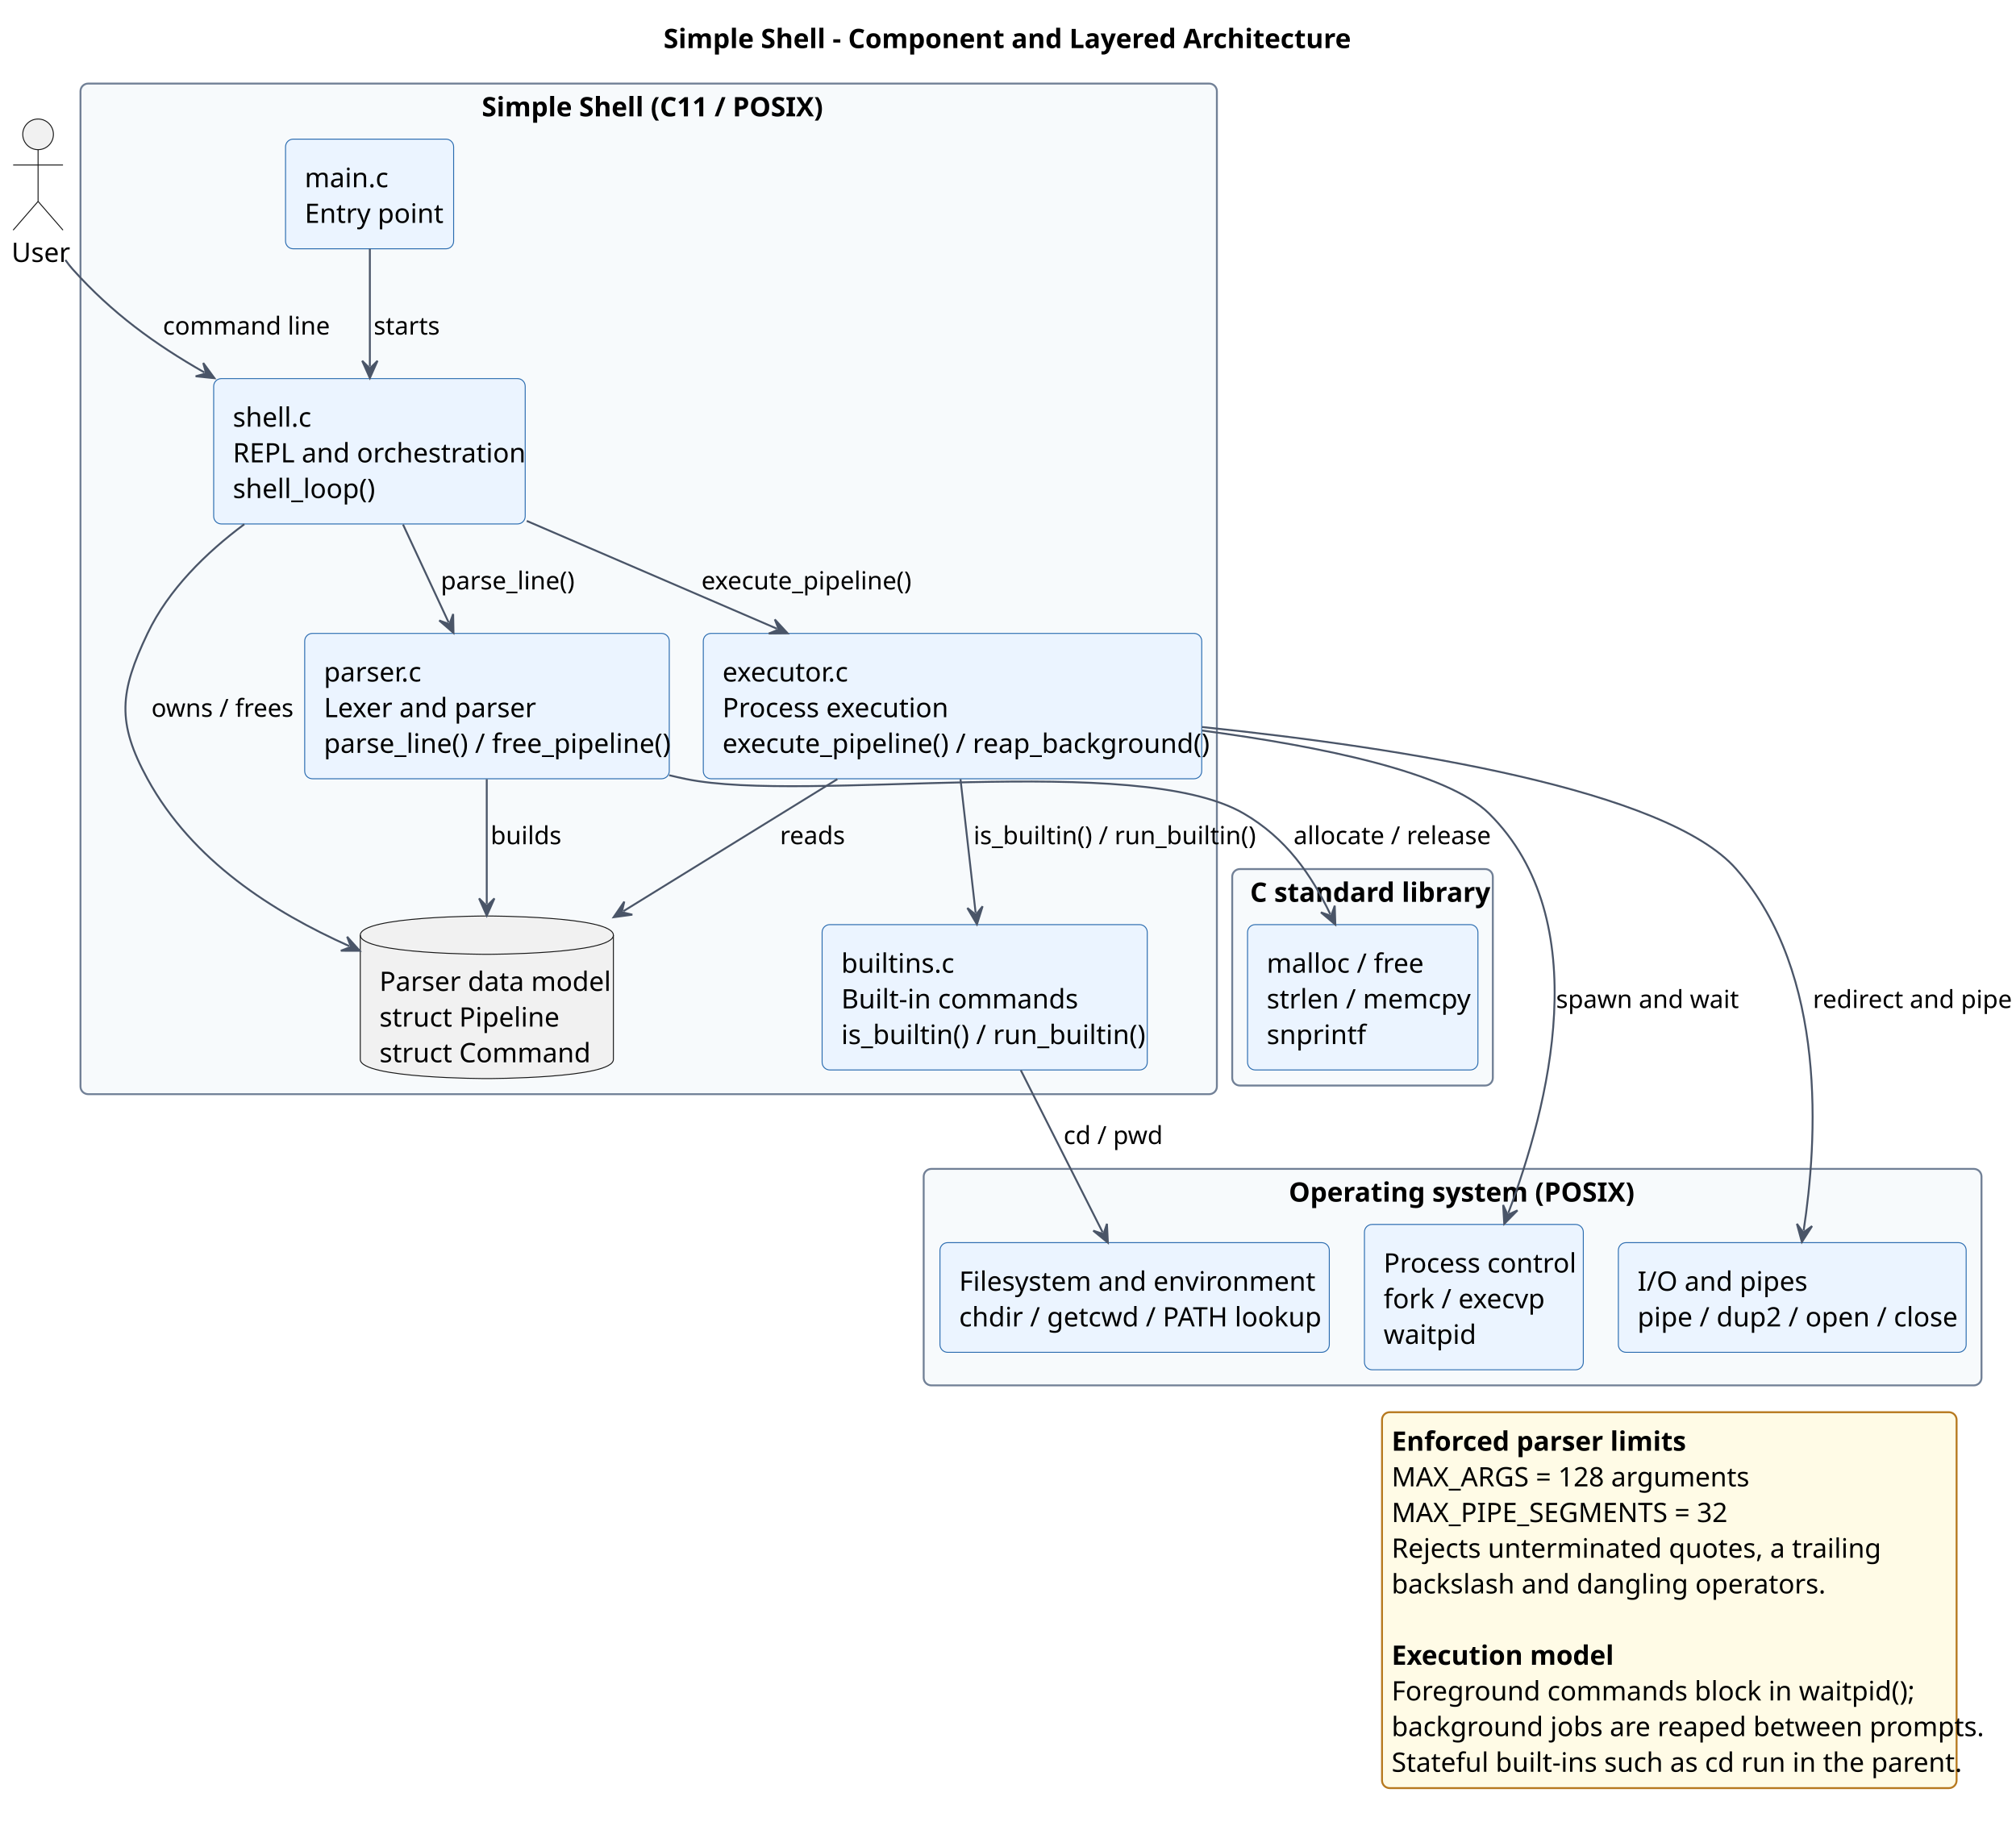
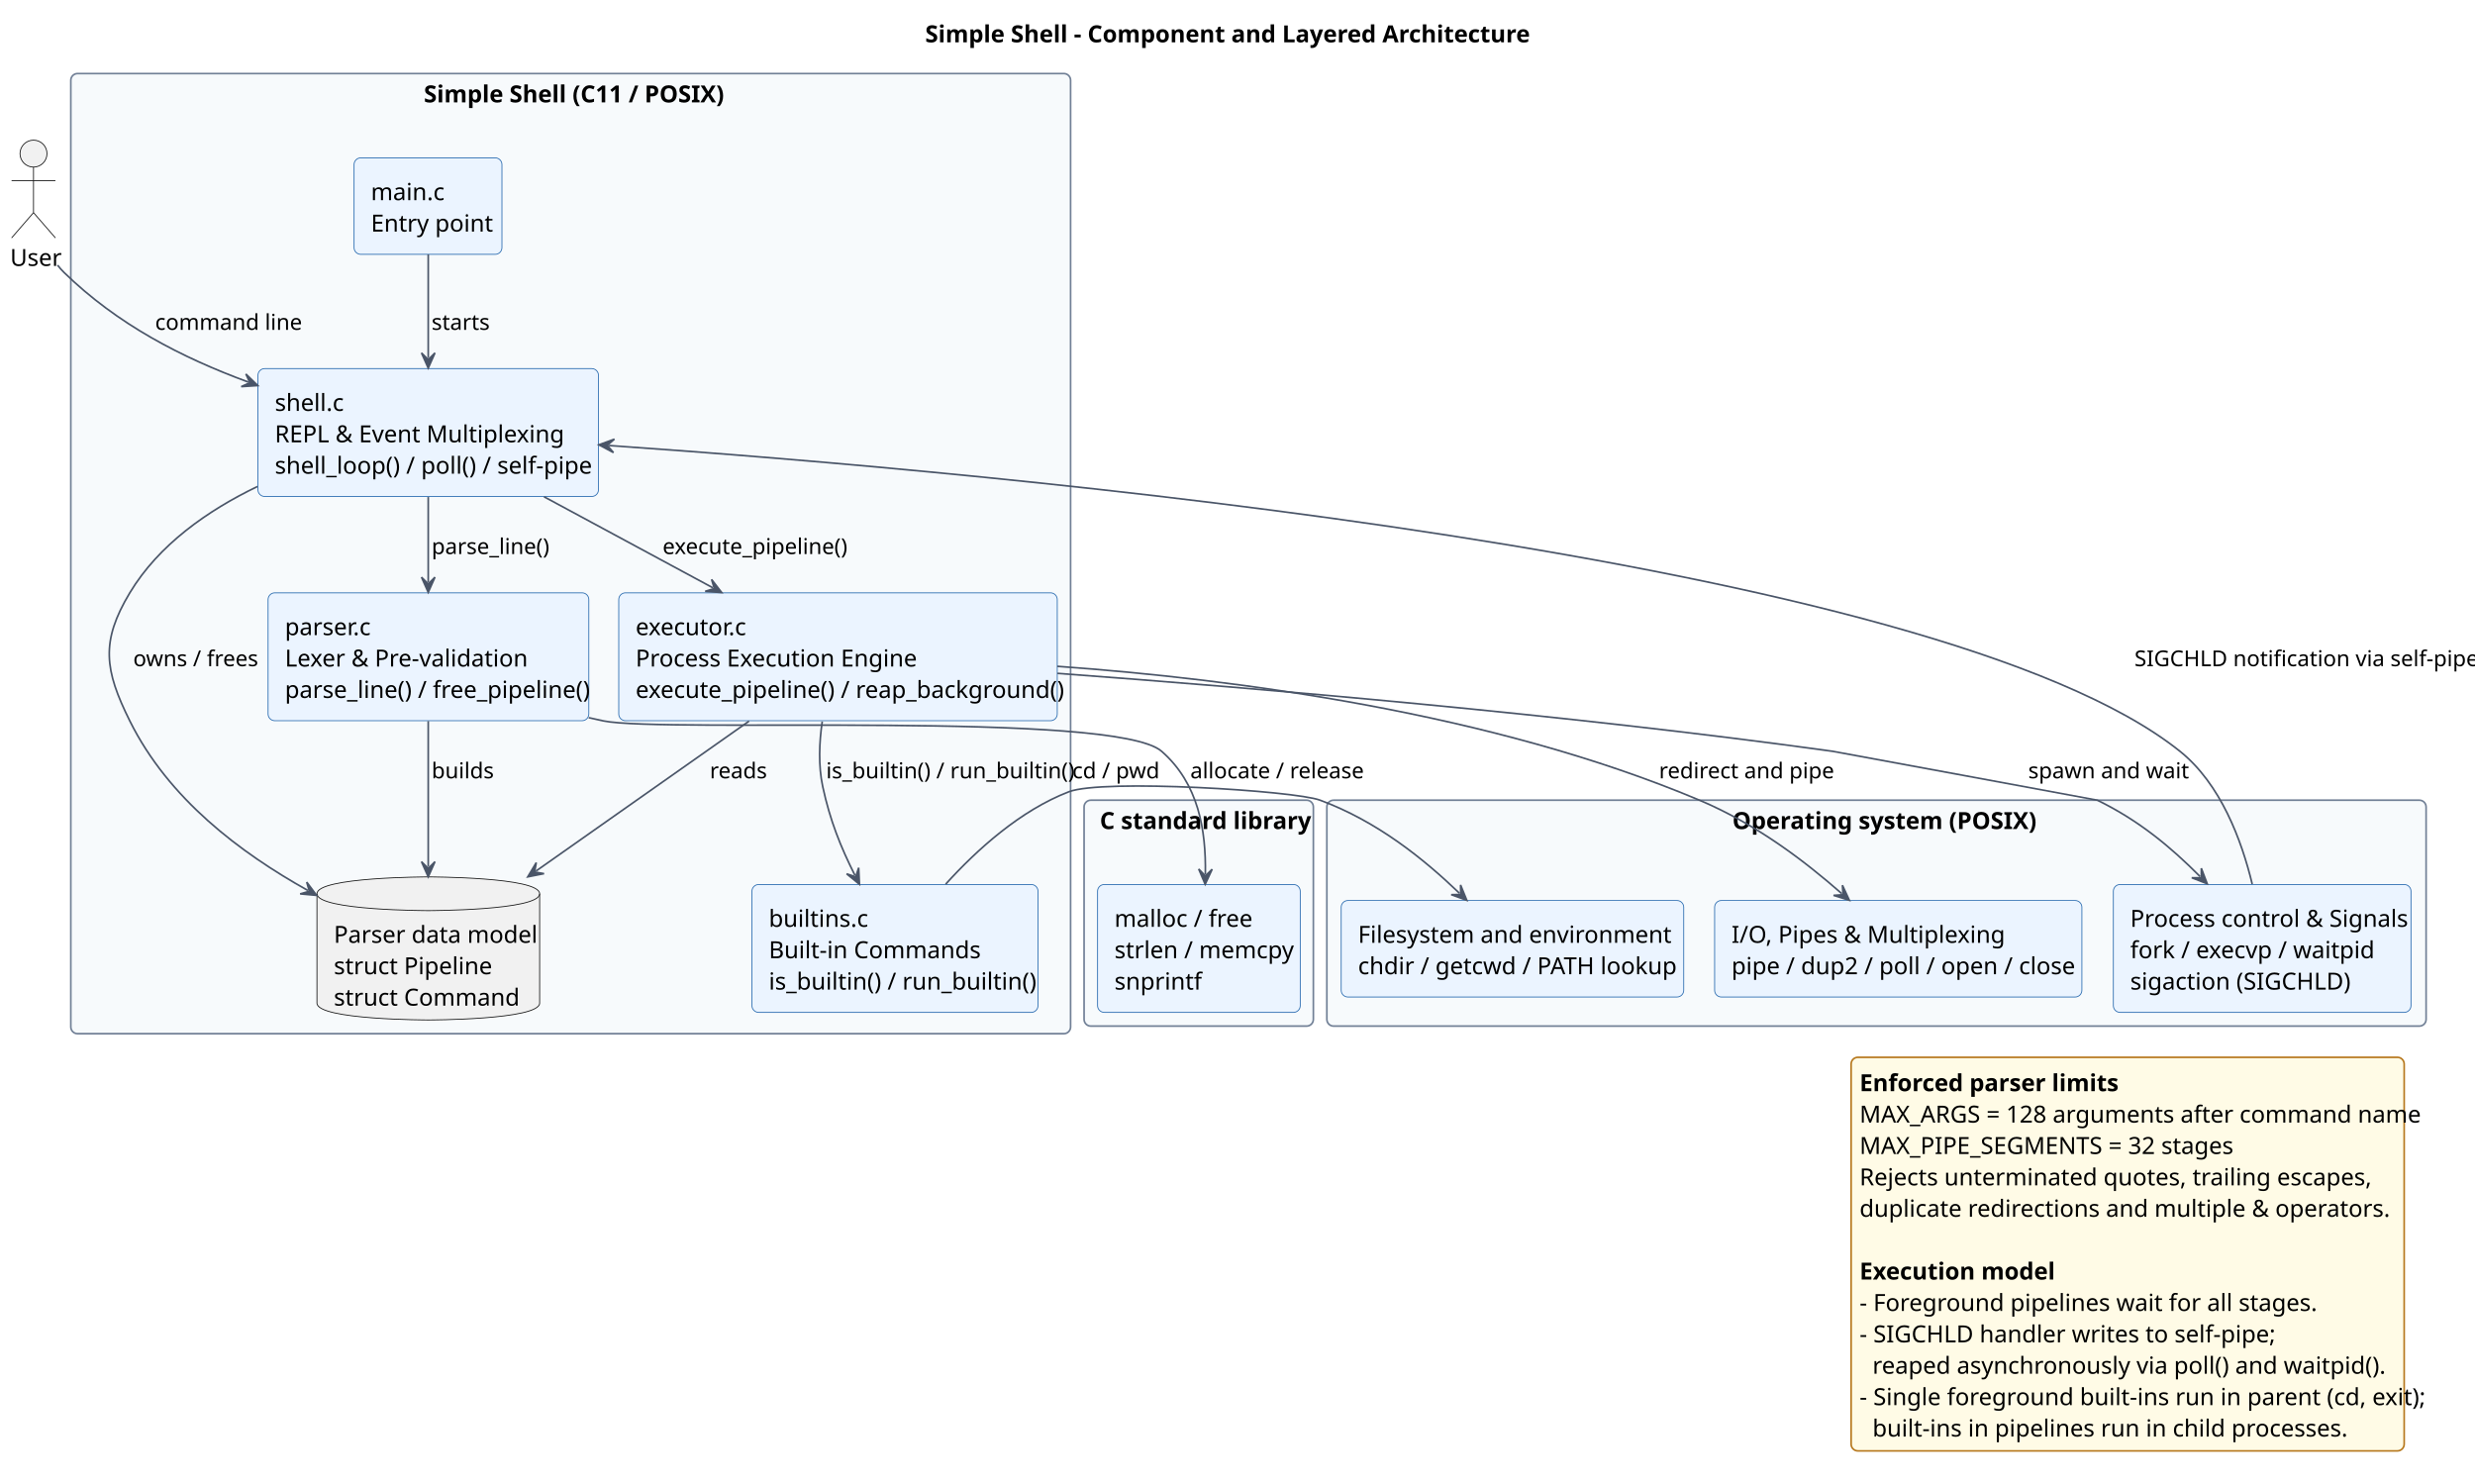
- <svg xmlns="http://www.w3.org/2000/svg" contentStyleType="text/css" data-diagram-type="DESCRIPTION" height="953px" preserveAspectRatio="none" style="width:1052px;height:953px;background:#FFFFFF;" version="1.1" viewBox="0 0 1052 953" width="1052px" zoomAndPan="magnify">
+ <svg xmlns="http://www.w3.org/2000/svg" contentStyleType="text/css" height="880px" preserveAspectRatio="none" style="width:1468px;height:880px;background:#FFFFFF;" version="1.1" viewBox="0 0 1468 880" width="1468px" zoomAndPan="magnify">
  <defs />
  <g>
-     <g class="title" data-source-line="16">
-       <text fill="#000000" font-family="Segoe UI" font-size="14" font-weight="bold" lengthAdjust="spacing" textLength="340.478" x="346.261" y="25.107">Simple Shell - Component and Layered Architecture</text>
-     </g>
-     <g class="cluster" data-entity="app" data-source-line="20" data-uid="ent0003" id="cluster_app">
-       <rect fill="#F7FAFC" height="527.5" rx="4" ry="4" style="stroke:#718096;stroke-width:1;" width="593" x="42" y="43.621" />
+     <text fill="#000000" font-family="Segoe UI" font-size="14" font-weight="bold" lengthAdjust="spacing" textLength="340.478" x="548.761" y="25.107">Simple Shell - Component and Layered Architecture</text>
+     <g id="cluster_app">
+       <rect fill="#F7FAFC" height="569.5" rx="4" ry="4" style="stroke:#718096;stroke-width:1.0;" width="593" x="42" y="43.621" />
      <text fill="#000000" font-family="Segoe UI" font-size="14" font-weight="bold" lengthAdjust="spacing" textLength="174.2" x="251.4" y="60.728">Simple Shell (C11 / POSIX)</text>
    </g>
-     <g class="cluster" data-entity="libc" data-source-line="31" data-uid="ent0010" id="cluster_libc">
-       <rect fill="#F7FAFC" height="113" rx="4" ry="4" style="stroke:#718096;stroke-width:1;" width="136" x="643" y="453.621" />
-       <text fill="#000000" font-family="Segoe UI" font-size="14" font-weight="bold" lengthAdjust="spacing" textLength="117.359" x="652.32" y="470.728">C standard library</text>
+     <g id="cluster_libc">
+       <rect fill="#F7FAFC" height="134" rx="4" ry="4" style="stroke:#718096;stroke-width:1.0;" width="136" x="643" y="474.621" />
+       <text fill="#000000" font-family="Segoe UI" font-size="14" font-weight="bold" lengthAdjust="spacing" textLength="117.359" x="652.32" y="491.728">C standard library</text>
    </g>
-     <g class="cluster" data-entity="os" data-source-line="35" data-uid="ent0012" id="cluster_os">
-       <rect fill="#F7FAFC" height="113" rx="4" ry="4" style="stroke:#718096;stroke-width:1;" width="552" x="482" y="610.121" />
-       <text fill="#000000" font-family="Segoe UI" font-size="14" font-weight="bold" lengthAdjust="spacing" textLength="170.974" x="672.513" y="627.229">Operating system (POSIX)</text>
+     <g id="cluster_os">
+       <rect fill="#F7FAFC" height="134" rx="4" ry="4" style="stroke:#718096;stroke-width:1.0;" width="652" x="787" y="474.621" />
+       <text fill="#000000" font-family="Segoe UI" font-size="14" font-weight="bold" lengthAdjust="spacing" textLength="170.974" x="1027.513" y="491.728">Operating system (POSIX)</text>
    </g>
-     <g class="entity" data-entity="user" data-source-line="18" data-uid="ent0002" id="entity_user">
-       <ellipse cx="19.873" cy="70.121" fill="#F1F1F1" rx="8" ry="8" style="stroke:#181818;stroke-width:0.5;" />
-       <path d="M19.873,78.121 L19.873,105.121 M6.873,86.121 L32.873,86.121 M19.873,105.121 L6.873,120.121 M19.873,105.121 L32.873,120.121" fill="none" style="stroke:#181818;stroke-width:0.5;" />
-       <text fill="#000000" font-family="Segoe UI" font-size="14" lengthAdjust="spacing" textLength="27.747" x="6" y="136.728">User</text>
+     <g id="elem_user">
+       <ellipse cx="19.873" cy="91.121" fill="#F1F1F1" rx="8" ry="8" style="stroke:#181818;stroke-width:0.5;" />
+       <path d="M19.873,99.121 L19.873,126.121 M6.873,107.121 L32.873,107.121 M19.873,126.121 L6.873,141.121 M19.873,126.121 L32.873,141.121 " fill="none" style="stroke:#181818;stroke-width:0.5;" />
+       <text fill="#000000" font-family="Segoe UI" font-size="14" lengthAdjust="spacing" textLength="27.747" x="6" y="157.728">User</text>
    </g>
-     <g class="entity" data-entity="main" data-source-line="22" data-uid="ent0004" id="entity_main">
-       <rect fill="#EBF4FF" height="57.242" rx="4" ry="4" style="stroke:#2B6CB0;stroke-width:0.5;" width="87.717" x="149" y="72.621" />
-       <text fill="#000000" font-family="Segoe UI" font-size="14" lengthAdjust="spacing" textLength="39.997" x="159" y="97.728">main.c</text>
-       <text fill="#000000" font-family="Segoe UI" font-size="14" lengthAdjust="spacing" textLength="67.717" x="159" y="116.35">Entry point</text>
+     <g id="elem_main">
+       <rect fill="#EBF4FF" height="57.242" rx="4" ry="4" style="stroke:#2B6CB0;stroke-width:0.5;" width="87.717" x="210" y="93.621" />
+       <text fill="#000000" font-family="Segoe UI" font-size="14" lengthAdjust="spacing" textLength="39.997" x="220" y="118.728">main.c</text>
+       <text fill="#000000" font-family="Segoe UI" font-size="14" lengthAdjust="spacing" textLength="67.717" x="220" y="137.35">Entry point</text>
    </g>
-     <g class="entity" data-entity="shell" data-source-line="23" data-uid="ent0005" id="entity_shell">
-       <rect fill="#EBF4FF" height="75.863" rx="4" ry="4" style="stroke:#2B6CB0;stroke-width:0.5;" width="162.564" x="111.5" y="197.621" />
-       <text fill="#000000" font-family="Segoe UI" font-size="14" lengthAdjust="spacing" textLength="37.468" x="121.5" y="222.728">shell.c</text>
-       <text fill="#000000" font-family="Segoe UI" font-size="14" lengthAdjust="spacing" textLength="142.564" x="121.5" y="241.35">REPL and orchestration</text>
-       <text fill="#000000" font-family="Segoe UI" font-size="14" lengthAdjust="spacing" textLength="70.253" x="121.5" y="259.971">shell_loop()</text>
+     <g id="elem_shell">
+       <rect fill="#EBF4FF" height="75.863" rx="4" ry="4" style="stroke:#2B6CB0;stroke-width:0.5;" width="201.973" x="153" y="218.621" />
+       <text fill="#000000" font-family="Segoe UI" font-size="14" lengthAdjust="spacing" textLength="37.468" x="163" y="243.728">shell.c</text>
+       <text fill="#000000" font-family="Segoe UI" font-size="14" lengthAdjust="spacing" textLength="163.317" x="163" y="262.35">REPL &amp; Event Multiplexing</text>
+       <text fill="#000000" font-family="Segoe UI" font-size="14" lengthAdjust="spacing" textLength="181.973" x="163" y="280.971">shell_loop() / poll() / self-pipe</text>
    </g>
-     <g class="entity" data-entity="parser" data-source-line="24" data-uid="ent0006" id="entity_parser">
-       <rect fill="#EBF4FF" height="75.863" rx="4" ry="4" style="stroke:#2B6CB0;stroke-width:0.5;" width="190.242" x="159" y="330.621" />
-       <text fill="#000000" font-family="Segoe UI" font-size="14" lengthAdjust="spacing" textLength="47.852" x="169" y="355.728">parser.c</text>
-       <text fill="#000000" font-family="Segoe UI" font-size="14" lengthAdjust="spacing" textLength="101.835" x="169" y="374.35">Lexer and parser</text>
-       <text fill="#000000" font-family="Segoe UI" font-size="14" lengthAdjust="spacing" textLength="170.242" x="169" y="392.971">parse_line() / free_pipeline()</text>
+     <g id="elem_parser">
+       <rect fill="#EBF4FF" height="75.863" rx="4" ry="4" style="stroke:#2B6CB0;stroke-width:0.5;" width="190.242" x="159" y="351.621" />
+       <text fill="#000000" font-family="Segoe UI" font-size="14" lengthAdjust="spacing" textLength="47.852" x="169" y="376.728">parser.c</text>
+       <text fill="#000000" font-family="Segoe UI" font-size="14" lengthAdjust="spacing" textLength="137.266" x="169" y="395.35">Lexer &amp; Pre-validation</text>
+       <text fill="#000000" font-family="Segoe UI" font-size="14" lengthAdjust="spacing" textLength="170.242" x="169" y="413.971">parse_line() / free_pipeline()</text>
    </g>
-     <g class="entity" data-entity="executor" data-source-line="25" data-uid="ent0007" id="entity_executor">
-       <rect fill="#EBF4FF" height="75.863" rx="4" ry="4" style="stroke:#2B6CB0;stroke-width:0.5;" width="260.092" x="367" y="330.621" />
-       <text fill="#000000" font-family="Segoe UI" font-size="14" lengthAdjust="spacing" textLength="62.774" x="377" y="355.728">executor.c</text>
-       <text fill="#000000" font-family="Segoe UI" font-size="14" lengthAdjust="spacing" textLength="110.134" x="377" y="374.35">Process execution</text>
-       <text fill="#000000" font-family="Segoe UI" font-size="14" lengthAdjust="spacing" textLength="240.092" x="377" y="392.971">execute_pipeline() / reap_background()</text>
+     <g id="elem_executor">
+       <rect fill="#EBF4FF" height="75.863" rx="4" ry="4" style="stroke:#2B6CB0;stroke-width:0.5;" width="260.092" x="367" y="351.621" />
+       <text fill="#000000" font-family="Segoe UI" font-size="14" lengthAdjust="spacing" textLength="62.774" x="377" y="376.728">executor.c</text>
+       <text fill="#000000" font-family="Segoe UI" font-size="14" lengthAdjust="spacing" textLength="155.613" x="377" y="395.35">Process Execution Engine</text>
+       <text fill="#000000" font-family="Segoe UI" font-size="14" lengthAdjust="spacing" textLength="240.092" x="377" y="413.971">execute_pipeline() / reap_background()</text>
    </g>
-     <g class="entity" data-entity="builtins" data-source-line="26" data-uid="ent0008" id="entity_builtins">
-       <rect fill="#EBF4FF" height="75.863" rx="4" ry="4" style="stroke:#2B6CB0;stroke-width:0.5;" width="169.673" x="429" y="482.621" />
-       <text fill="#000000" font-family="Segoe UI" font-size="14" lengthAdjust="spacing" textLength="54.435" x="439" y="507.728">builtins.c</text>
-       <text fill="#000000" font-family="Segoe UI" font-size="14" lengthAdjust="spacing" textLength="116.238" x="439" y="526.35">Built-in commands</text>
-       <text fill="#000000" font-family="Segoe UI" font-size="14" lengthAdjust="spacing" textLength="149.673" x="439" y="544.971">is_builtin() / run_builtin()</text>
+     <g id="elem_builtins">
+       <rect fill="#EBF4FF" height="75.863" rx="4" ry="4" style="stroke:#2B6CB0;stroke-width:0.5;" width="169.673" x="446" y="524.621" />
+       <text fill="#000000" font-family="Segoe UI" font-size="14" lengthAdjust="spacing" textLength="54.435" x="456" y="549.729">builtins.c</text>
+       <text fill="#000000" font-family="Segoe UI" font-size="14" lengthAdjust="spacing" textLength="118.439" x="456" y="568.35">Built-in Commands</text>
+       <text fill="#000000" font-family="Segoe UI" font-size="14" lengthAdjust="spacing" textLength="149.673" x="456" y="586.971">is_builtin() / run_builtin()</text>
    </g>
-     <g class="entity" data-entity="model" data-source-line="27" data-uid="ent0009" id="entity_model">
-       <path d="M188,488.121 C188,478.121 254.041,478.121 254.041,478.121 C254.041,478.121 320.082,478.121 320.082,488.121 L320.082,552.984 C320.082,562.984 254.041,562.984 254.041,562.984 C254.041,562.984 188,562.984 188,552.984 L188,488.121" fill="#F1F1F1" style="stroke:#181818;stroke-width:0.5;" />
-       <path d="M188,488.121 C188,498.121 254.041,498.121 254.041,498.121 C254.041,498.121 320.082,498.121 320.082,488.121" fill="none" style="stroke:#181818;stroke-width:0.5;" />
-       <text fill="#000000" font-family="Segoe UI" font-size="14" lengthAdjust="spacing" textLength="112.082" x="198" y="517.229">Parser data model</text>
-       <text fill="#000000" font-family="Segoe UI" font-size="14" lengthAdjust="spacing" textLength="87.329" x="198" y="535.85">struct Pipeline</text>
-       <text fill="#000000" font-family="Segoe UI" font-size="14" lengthAdjust="spacing" textLength="102.799" x="198" y="554.471">struct Command</text>
+     <g id="elem_model">
+       <path d="M188,530.121 C188,520.121 254.041,520.121 254.041,520.121 C254.041,520.121 320.082,520.121 320.082,530.121 L320.082,594.984 C320.082,604.984 254.041,604.984 254.041,604.984 C254.041,604.984 188,604.984 188,594.984 L188,530.121 " fill="#F1F1F1" style="stroke:#181818;stroke-width:0.5;" />
+       <path d="M188,530.121 C188,540.121 254.041,540.121 254.041,540.121 C254.041,540.121 320.082,540.121 320.082,530.121 " fill="none" style="stroke:#181818;stroke-width:0.5;" />
+       <text fill="#000000" font-family="Segoe UI" font-size="14" lengthAdjust="spacing" textLength="112.082" x="198" y="559.229">Parser data model</text>
+       <text fill="#000000" font-family="Segoe UI" font-size="14" lengthAdjust="spacing" textLength="87.329" x="198" y="577.85">struct Pipeline</text>
+       <text fill="#000000" font-family="Segoe UI" font-size="14" lengthAdjust="spacing" textLength="102.799" x="198" y="596.471">struct Command</text>
    </g>
-     <g class="entity" data-entity="memlib" data-source-line="32" data-uid="ent0011" id="entity_memlib">
-       <rect fill="#EBF4FF" height="75.863" rx="4" ry="4" style="stroke:#2B6CB0;stroke-width:0.5;" width="120.222" x="651" y="482.621" />
-       <text fill="#000000" font-family="Segoe UI" font-size="14" lengthAdjust="spacing" textLength="77.649" x="661" y="507.728">malloc / free</text>
-       <text fill="#000000" font-family="Segoe UI" font-size="14" lengthAdjust="spacing" textLength="100.222" x="661" y="526.35">strlen / memcpy</text>
-       <text fill="#000000" font-family="Segoe UI" font-size="14" lengthAdjust="spacing" textLength="47.4" x="661" y="544.971">snprintf</text>
+     <g id="elem_memlib">
+       <rect fill="#EBF4FF" height="75.863" rx="4" ry="4" style="stroke:#2B6CB0;stroke-width:0.5;" width="120.222" x="651" y="524.621" />
+       <text fill="#000000" font-family="Segoe UI" font-size="14" lengthAdjust="spacing" textLength="77.649" x="661" y="549.729">malloc / free</text>
+       <text fill="#000000" font-family="Segoe UI" font-size="14" lengthAdjust="spacing" textLength="100.222" x="661" y="568.35">strlen / memcpy</text>
+       <text fill="#000000" font-family="Segoe UI" font-size="14" lengthAdjust="spacing" textLength="47.4" x="661" y="586.971">snprintf</text>
    </g>
-     <g class="entity" data-entity="proc" data-source-line="36" data-uid="ent0013" id="entity_proc">
-       <rect fill="#EBF4FF" height="75.863" rx="4" ry="4" style="stroke:#2B6CB0;stroke-width:0.5;" width="114.213" x="712" y="639.121" />
-       <text fill="#000000" font-family="Segoe UI" font-size="14" lengthAdjust="spacing" textLength="94.213" x="722" y="664.229">Process control</text>
-       <text fill="#000000" font-family="Segoe UI" font-size="14" lengthAdjust="spacing" textLength="80.008" x="722" y="682.85">fork / execvp</text>
-       <text fill="#000000" font-family="Segoe UI" font-size="14" lengthAdjust="spacing" textLength="45.24" x="722" y="701.471">waitpid</text>
+     <g id="elem_proc">
+       <rect fill="#EBF4FF" height="75.863" rx="4" ry="4" style="stroke:#2B6CB0;stroke-width:0.5;" width="176.536" x="1253.5" y="524.621" />
+       <text fill="#000000" font-family="Segoe UI" font-size="14" lengthAdjust="spacing" textLength="156.536" x="1263.5" y="549.729">Process control &amp; Signals</text>
+       <text fill="#000000" font-family="Segoe UI" font-size="14" lengthAdjust="spacing" textLength="138.373" x="1263.5" y="568.35">fork / execvp / waitpid</text>
+       <text fill="#000000" font-family="Segoe UI" font-size="14" lengthAdjust="spacing" textLength="123.491" x="1263.5" y="586.971">sigaction (SIGCHLD)</text>
    </g>
-     <g class="entity" data-entity="io" data-source-line="37" data-uid="ent0014" id="entity_io">
-       <rect fill="#EBF4FF" height="57.242" rx="4" ry="4" style="stroke:#2B6CB0;stroke-width:0.5;" width="181.492" x="844.5" y="648.621" />
-       <text fill="#000000" font-family="Segoe UI" font-size="14" lengthAdjust="spacing" textLength="83.809" x="854.5" y="673.729">I/O and pipes</text>
-       <text fill="#000000" font-family="Segoe UI" font-size="14" lengthAdjust="spacing" textLength="161.492" x="854.5" y="692.35">pipe / dup2 / open / close</text>
+     <g id="elem_io">
+       <rect fill="#EBF4FF" height="57.242" rx="4" ry="4" style="stroke:#2B6CB0;stroke-width:0.5;" width="217.832" x="1017" y="534.121" />
+       <text fill="#000000" font-family="Segoe UI" font-size="14" lengthAdjust="spacing" textLength="155.148" x="1027" y="559.229">I/O, Pipes &amp; Multiplexing</text>
+       <text fill="#000000" font-family="Segoe UI" font-size="14" lengthAdjust="spacing" textLength="197.832" x="1027" y="577.85">pipe / dup2 / poll / open / close</text>
    </g>
-     <g class="entity" data-entity="fs" data-source-line="38" data-uid="ent0015" id="entity_fs">
-       <rect fill="#EBF4FF" height="57.242" rx="4" ry="4" style="stroke:#2B6CB0;stroke-width:0.5;" width="203.169" x="490.5" y="648.621" />
-       <text fill="#000000" font-family="Segoe UI" font-size="14" lengthAdjust="spacing" textLength="173.059" x="500.5" y="673.729">Filesystem and environment</text>
-       <text fill="#000000" font-family="Segoe UI" font-size="14" lengthAdjust="spacing" textLength="183.169" x="500.5" y="692.35">chdir / getcwd / PATH lookup</text>
+     <g id="elem_fs">
+       <rect fill="#EBF4FF" height="57.242" rx="4" ry="4" style="stroke:#2B6CB0;stroke-width:0.5;" width="203.169" x="795.5" y="534.121" />
+       <text fill="#000000" font-family="Segoe UI" font-size="14" lengthAdjust="spacing" textLength="173.059" x="805.5" y="559.229">Filesystem and environment</text>
+       <text fill="#000000" font-family="Segoe UI" font-size="14" lengthAdjust="spacing" textLength="183.169" x="805.5" y="577.85">chdir / getcwd / PATH lookup</text>
    </g>
-     <g class="link" data-entity-1="user" data-entity-2="shell" data-uid="lnk16" id="link_user_shell">
-       <polygon fill="#4A5568" points="111.895,197.4,106.064,189.463,107.554,194.921,102.097,196.41,111.895,197.4" style="stroke:#4A5568;stroke-width:1;" />
-       <path d="M34.117,135.681 C35.327,137.422 36.62,139.084 38,140.621 C58.497,163.456 80.654,179.556 106.686,194.425" fill="none" style="stroke:#4A5568;stroke-width:1;" />
-       <text fill="#000000" font-family="Segoe UI" font-size="13" lengthAdjust="spacing" textLength="81.656" x="85" y="174.649">command line</text>
-     </g>
-     <g class="link" data-entity-1="main" data-entity-2="shell" data-uid="lnk17" id="link_main_shell">
-       <polygon fill="#4A5568" points="193,197.328,197,188.328,193,192.328,189,188.328,193,197.328" style="stroke:#4A5568;stroke-width:1;" />
-       <path d="M193,129.897 C193,149.476 193,169.915 193,191.328" fill="none" style="stroke:#4A5568;stroke-width:1;" />
-       <text fill="#000000" font-family="Segoe UI" font-size="13" lengthAdjust="spacing" textLength="30.977" x="195" y="174.649">starts</text>
-     </g>
-     <g class="link" data-entity-1="shell" data-entity-2="parser" data-uid="lnk18" id="link_shell_parser">
-       <polygon fill="#4A5568" points="236.64,330.339,236.467,320.492,234.529,325.807,229.214,323.869,236.64,330.339" style="stroke:#4A5568;stroke-width:1;" />
-       <path d="M210.317,273.81 C218.559,291.51 225.859,307.188 234.107,324.9" fill="none" style="stroke:#4A5568;stroke-width:1;" />
-       <text fill="#000000" font-family="Segoe UI" font-size="13" lengthAdjust="spacing" textLength="64.784" x="230" y="307.649">parse_line()</text>
-     </g>
-     <g class="link" data-entity-1="parser" data-entity-2="model" data-uid="lnk19" id="link_parser_model">
-       <polygon fill="#4A5568" points="254,477.945,258,468.945,254,472.945,250,468.945,254,477.945" style="stroke:#4A5568;stroke-width:1;" />
-       <path d="M254,406.7 C254,428.302 254,449.6 254,471.945" fill="none" style="stroke:#4A5568;stroke-width:1;" />
-       <text fill="#000000" font-family="Segoe UI" font-size="13" lengthAdjust="spacing" textLength="34.468" x="256" y="440.649">builds</text>
-     </g>
-     <g class="link" data-entity-1="shell" data-entity-2="executor" data-uid="lnk20" id="link_shell_executor">
-       <polygon fill="#4A5568" points="411.002,330.563,404.32,323.328,406.41,328.584,401.154,330.675,411.002,330.563" style="stroke:#4A5568;stroke-width:1;" />
-       <path d="M274.866,271.899 C316.985,290.049 362.795,309.789 405.492,328.188" fill="none" style="stroke:#4A5568;stroke-width:1;" />
-       <text fill="#000000" font-family="Segoe UI" font-size="13" lengthAdjust="spacing" textLength="103.054" x="366" y="307.649">execute_pipeline()</text>
-     </g>
-     <g class="link" data-entity-1="shell" data-entity-2="model" data-uid="lnk21" id="link_shell_model">
-       <polygon fill="#4A5568" points="187.714,496.281,181.138,488.948,183.152,494.235,177.865,496.248,187.714,496.281" style="stroke:#4A5568;stroke-width:1;" />
-       <path d="M127.476,273.639 C107.494,288.542 87.932,307.691 77,330.621 C62.464,361.111 60.767,376.999 77,406.621 C100.477,449.463 142.398,475.961 182.239,493.826" fill="none" style="stroke:#4A5568;stroke-width:1;" />
-       <text fill="#000000" font-family="Segoe UI" font-size="13" lengthAdjust="spacing" textLength="69.773" x="79" y="374.149">owns / frees</text>
-     </g>
-     <g class="link" data-entity-1="executor" data-entity-2="model" data-uid="lnk22" id="link_executor_model">
-       <polygon fill="#4A5568" points="320.21,478.751,329.97,477.427,324.465,476.124,325.767,470.619,320.21,478.751" style="stroke:#4A5568;stroke-width:1;" />
-       <path d="M436.933,406.7 C401.515,428.562 361.752,453.107 325.316,475.599" fill="none" style="stroke:#4A5568;stroke-width:1;" />
-       <text fill="#000000" font-family="Segoe UI" font-size="13" lengthAdjust="spacing" textLength="31.104" x="407" y="440.649">reads</text>
-     </g>
-     <g class="link" data-entity-1="executor" data-entity-2="builtins" data-uid="lnk23" id="link_executor_builtins">
-       <polygon fill="#4A5568" points="509.787,482.449,512.748,473.056,509.224,477.481,504.799,473.957,509.787,482.449" style="stroke:#4A5568;stroke-width:1;" />
-       <path d="M501.202,406.7 C503.818,429.777 506.494,453.393 509.111,476.487" fill="none" style="stroke:#4A5568;stroke-width:1;" />
-       <text fill="#000000" font-family="Segoe UI" font-size="13" lengthAdjust="spacing" textLength="138.982" x="508" y="440.649">is_builtin() / run_builtin()</text>
-     </g>
-     <g class="link" data-entity-1="executor" data-entity-2="proc" data-uid="lnk24" id="link_executor_proc">
-       <polygon fill="#4A5568" points="784.954,638.792,791.87,631.779,786.716,634.113,784.383,628.96,784.954,638.792" style="stroke:#4A5568;stroke-width:1;" />
-       <path d="M627.288,381.325 C689.598,389.597 755.304,403.143 777,424.621 C833.347,480.404 807.889,577.892 787.069,633.177" fill="none" style="stroke:#4A5568;stroke-width:1;" />
-       <text fill="#000000" font-family="Segoe UI" font-size="13" lengthAdjust="spacing" textLength="88.835" x="812" y="526.149">spawn and wait</text>
-     </g>
-     <g class="link" data-entity-1="executor" data-entity-2="io" data-uid="lnk25" id="link_executor_io">
-       <polygon fill="#4A5568" points="940.272,648.288,945.582,639.993,941.025,643.346,937.673,638.789,940.272,648.288" style="stroke:#4A5568;stroke-width:1;" />
-       <path d="M627.214,379.477 C732.78,390.399 869.773,412.236 906,453.621 C953.981,508.434 948.242,595.959 941.176,642.357" fill="none" style="stroke:#4A5568;stroke-width:1;" />
-       <text fill="#000000" font-family="Segoe UI" font-size="13" lengthAdjust="spacing" textLength="97.83" x="946" y="526.149">redirect and pipe</text>
-     </g>
-     <g class="link" data-entity-1="builtins" data-entity-2="fs" data-uid="lnk26" id="link_builtins_fs">
-       <polygon fill="#4A5568" points="578.111,648.61,577.625,638.773,575.857,644.146,570.484,642.378,578.111,648.61" style="stroke:#4A5568;stroke-width:1;" />
-       <path d="M532.683,558.628 C546.654,586.302 562.749,618.181 575.407,643.253" fill="none" style="stroke:#4A5568;stroke-width:1;" />
-       <text fill="#000000" font-family="Segoe UI" font-size="13" lengthAdjust="spacing" textLength="50.54" x="555" y="597.149">cd / pwd</text>
-     </g>
-     <g class="link" data-entity-1="parser" data-entity-2="memlib" data-uid="lnk27" id="link_parser_memlib">
-       <polygon fill="#4A5568" points="696.807,482.595,696.497,472.751,694.634,478.092,689.293,476.229,696.807,482.595" style="stroke:#4A5568;stroke-width:1;" />
-       <path d="M349.197,404.654 C352.151,405.367 355.09,406.026 358,406.621 C421.476,419.607 593.006,392.026 649,424.621 C671.127,437.502 684.161,456.395 694.199,477.192" fill="none" style="stroke:#4A5568;stroke-width:1;" />
-       <text fill="#000000" font-family="Segoe UI" font-size="13" lengthAdjust="spacing" textLength="96.732" x="675" y="440.649">allocate / release</text>
-     </g>
-     <g class="legend" data-source-line="54">
-       <rect fill="#FFFBE6" height="196.211" rx="4" ry="4" style="stroke:#B7791F;stroke-width:1;" width="299.83" x="721.17" y="737.121" />
-       <text fill="#000000" font-family="Segoe UI" font-size="14" font-weight="bold" lengthAdjust="spacing" textLength="143.561" x="726.17" y="757.229">Enforced parser limits</text>
-       <text fill="#000000" font-family="Segoe UI" font-size="14" lengthAdjust="spacing" textLength="179.983" x="726.17" y="775.85">MAX_ARGS = 128 arguments</text>
-       <text fill="#000000" font-family="Segoe UI" font-size="14" lengthAdjust="spacing" textLength="169.333" x="726.17" y="794.471">MAX_PIPE_SEGMENTS = 32</text>
-       <text fill="#000000" font-family="Segoe UI" font-size="14" lengthAdjust="spacing" textLength="238.089" x="726.17" y="813.092">Rejects unterminated quotes, a trailing</text>
-       <text fill="#000000" font-family="Segoe UI" font-size="14" lengthAdjust="spacing" textLength="210.909" x="726.17" y="831.713">backslash and dangling operators.</text>
-       <text fill="#000000" font-family="Segoe UI" font-size="14" lengthAdjust="spacing" textLength="3.835" x="726.17" y="850.334"> </text>
-       <text fill="#000000" font-family="Segoe UI" font-size="14" font-weight="bold" lengthAdjust="spacing" textLength="109.867" x="726.17" y="868.955">Execution model</text>
-       <text fill="#000000" font-family="Segoe UI" font-size="14" lengthAdjust="spacing" textLength="257.277" x="726.17" y="887.576">Foreground commands block in waitpid();</text>
-       <text fill="#000000" font-family="Segoe UI" font-size="14" lengthAdjust="spacing" textLength="289.83" x="726.17" y="906.197">background jobs are reaped between prompts.</text>
-       <text fill="#000000" font-family="Segoe UI" font-size="14" lengthAdjust="spacing" textLength="279.562" x="726.17" y="924.818">Stateful built-ins such as cd run in the parent.</text>
-     </g>
+     <polygon fill="#4A5568" points="152.902,228.689,145.84,221.824,148.211,226.96,143.074,229.331,152.902,228.689" style="stroke:#4A5568;stroke-width:1.0;" />
+     <path d="M34.152,157.27 C35.344,158.819 36.625,160.283 38,161.621 C69.722,192.502 107.608,212 147.272,226.614 " fill="none" style="stroke:#4A5568;stroke-width:1.0;" />
+     <text fill="#000000" font-family="Segoe UI" font-size="13" lengthAdjust="spacing" textLength="81.656" x="92" y="195.649">command line</text>
+     <polygon fill="#4A5568" points="254,218.328,258,209.328,254,213.328,250,209.328,254,218.328" style="stroke:#4A5568;stroke-width:1.0;" />
+     <path d="M254,150.897 C254,170.476 254,190.915 254,212.328 " fill="none" style="stroke:#4A5568;stroke-width:1.0;" />
+     <text fill="#000000" font-family="Segoe UI" font-size="13" lengthAdjust="spacing" textLength="30.977" x="256" y="195.649">starts</text>
+     <polygon fill="#4A5568" points="254,351.339,258,342.339,254,346.339,250,342.339,254,351.339" style="stroke:#4A5568;stroke-width:1.0;" />
+     <path d="M254,294.81 C254,312.51 254,327.627 254,345.339 " fill="none" style="stroke:#4A5568;stroke-width:1.0;" />
+     <text fill="#000000" font-family="Segoe UI" font-size="13" lengthAdjust="spacing" textLength="64.784" x="256" y="328.649">parse_line()</text>
+     <polygon fill="#4A5568" points="254,520.089,258,511.089,254,515.089,250,511.089,254,520.089" style="stroke:#4A5568;stroke-width:1.0;" />
+     <path d="M254,427.726 C254,454.935 254,485.894 254,514.089 " fill="none" style="stroke:#4A5568;stroke-width:1.0;" />
+     <text fill="#000000" font-family="Segoe UI" font-size="13" lengthAdjust="spacing" textLength="34.468" x="256" y="461.649">builds</text>
+     <polygon fill="#4A5568" points="428.089,351.471,422.065,343.68,423.688,349.099,418.269,350.722,428.089,351.471" style="stroke:#4A5568;stroke-width:1.0;" />
+     <path d="M322.66,294.635 C355.641,312.415 389.793,330.826 422.807,348.624 " fill="none" style="stroke:#4A5568;stroke-width:1.0;" />
+     <text fill="#000000" font-family="Segoe UI" font-size="13" lengthAdjust="spacing" textLength="103.054" x="393" y="328.649">execute_pipeline()</text>
+     <polygon fill="#4A5568" points="187.831,531.088,181.93,523.203,183.468,528.647,178.024,530.184,187.831,531.088" style="stroke:#4A5568;stroke-width:1.0;" />
+     <path d="M152.707,288.556 C123.1,302.831 94.121,323.143 77,351.621 C59.596,380.57 61.962,397.375 77,427.621 C100.079,474.039 142.529,505.741 182.595,528.158 " fill="none" style="stroke:#4A5568;stroke-width:1.0;" />
+     <text fill="#000000" font-family="Segoe UI" font-size="13" lengthAdjust="spacing" textLength="69.773" x="79" y="395.149">owns / frees</text>
+     <polygon fill="#4A5568" points="313.02,520.089,322.682,518.18,317.109,517.211,318.078,511.638,313.02,520.089" style="stroke:#4A5568;stroke-width:1.0;" />
+     <path d="M444.273,427.726 C405.607,454.935 357.993,488.441 317.927,516.636 " fill="none" style="stroke:#4A5568;stroke-width:1.0;" />
+     <text fill="#000000" font-family="Segoe UI" font-size="13" lengthAdjust="spacing" textLength="31.104" x="421" y="461.649">reads</text>
+     <polygon fill="#4A5568" points="509.777,524.529,509.307,514.691,507.531,520.062,502.16,518.285,509.777,524.529" style="stroke:#4A5568;stroke-width:1.0;" />
+     <path d="M487.695,427.963 C485.903,440.348 485.31,454.153 488,466.621 C492.315,486.618 498.503,502.111 507.081,519.168 " fill="none" style="stroke:#4A5568;stroke-width:1.0;" />
+     <text fill="#000000" font-family="Segoe UI" font-size="13" lengthAdjust="spacing" textLength="138.982" x="490" y="461.649">is_builtin() / run_builtin()</text>
+     <polygon fill="#4A5568" points="1309.183,524.193,1305.684,514.986,1305.661,520.643,1300.004,520.621,1309.183,524.193" style="stroke:#4A5568;stroke-width:1.0;" />
+     <path d="M627.161,399.385 C746.968,408.25 929.438,423.77 1087,445.621 C1087.275,445.659 1243.751,474.499 1244,474.621 C1268.532,486.603 1287.372,502.208 1304.957,519.933 " fill="none" style="stroke:#4A5568;stroke-width:1.0;" />
+     <text fill="#000000" font-family="Segoe UI" font-size="13" lengthAdjust="spacing" textLength="88.835" x="1203" y="461.649">spawn and wait</text>
+     <polygon fill="#4A5568" points="1096.926,534,1092.8,525.057,1093.168,530.702,1087.523,531.07,1096.926,534" style="stroke:#4A5568;stroke-width:1.0;" />
+     <path d="M627.105,395.21 C733.251,402.849 885.19,422.825 1008,474.621 C1041.536,488.765 1069.916,510.296 1092.416,530.043 " fill="none" style="stroke:#4A5568;stroke-width:1.0;" />
+     <text fill="#000000" font-family="Segoe UI" font-size="13" lengthAdjust="spacing" textLength="97.83" x="984" y="461.649">redirect and pipe</text>
+     <polygon fill="#4A5568" points="870.017,534.014,866.305,524.891,866.414,530.547,860.758,530.656,870.017,534.014" style="stroke:#4A5568;stroke-width:1.0;" />
+     <path d="M560.913,524.425 C579.467,503.942 605.217,480.692 634,469.621 C654.08,461.897 767.68,468.942 783,474.621 C816.759,487.135 844.286,509.254 865.693,529.854 " fill="none" style="stroke:#4A5568;stroke-width:1.0;" />
+     <text fill="#000000" font-family="Segoe UI" font-size="13" lengthAdjust="spacing" textLength="50.54" x="636" y="461.649">cd / pwd</text>
+     <polygon fill="#4A5568" points="714.829,524.502,718.983,515.572,714.915,519.502,710.984,515.434,714.829,524.502" style="stroke:#4A5568;stroke-width:1.0;" />
+     <path d="M349.191,425.683 C352.147,426.387 355.088,427.037 358,427.621 C394.112,434.869 661.281,421.366 689,445.621 C710.905,464.789 715.381,492.384 714.932,518.503 " fill="none" style="stroke:#4A5568;stroke-width:1.0;" />
+     <text fill="#000000" font-family="Segoe UI" font-size="13" lengthAdjust="spacing" textLength="96.732" x="706" y="461.649">allocate / release</text>
+     <polygon fill="#4A5568" points="355.185,263.832,363.886,268.446,360.173,264.178,364.44,260.465,355.185,263.832" style="stroke:#4A5568;stroke-width:1.0;" />
+     <path d="M1335.855,524.365 C1329.573,498.354 1317.15,464.954 1293,445.621 C1148.732,330.131 593.198,280.358 361.17,264.247 " fill="none" style="stroke:#4A5568;stroke-width:1.0;" />
+     <text fill="#000000" font-family="Segoe UI" font-size="13" lengthAdjust="spacing" textLength="193.324" x="1266" y="395.149">SIGCHLD notification via self-pipe</text>
+     <rect fill="#FFFBE6" height="233.453" id="_legend" rx="4" ry="4" style="stroke:#B7791F;stroke-width:1.0;" width="328.042" x="1097.958" y="627.121" />
+     <text fill="#000000" font-family="Segoe UI" font-size="14" font-weight="bold" lengthAdjust="spacing" textLength="143.561" x="1102.958" y="647.229">Enforced parser limits</text>
+     <text fill="#000000" font-family="Segoe UI" font-size="14" lengthAdjust="spacing" textLength="316.429" x="1102.958" y="665.85">MAX_ARGS = 128 arguments after command name</text>
+     <text fill="#000000" font-family="Segoe UI" font-size="14" lengthAdjust="spacing" textLength="212.481" x="1102.958" y="684.471">MAX_PIPE_SEGMENTS = 32 stages</text>
+     <text fill="#000000" font-family="Segoe UI" font-size="14" lengthAdjust="spacing" textLength="282.345" x="1102.958" y="703.092">Rejects unterminated quotes, trailing escapes,</text>
+     <text fill="#000000" font-family="Segoe UI" font-size="14" lengthAdjust="spacing" textLength="296.167" x="1102.958" y="721.713">duplicate redirections and multiple &amp; operators.</text>
+     <text fill="#000000" font-family="Segoe UI" font-size="14" lengthAdjust="spacing" textLength="3.835" x="1102.958" y="740.334"> </text>
+     <text fill="#000000" font-family="Segoe UI" font-size="14" font-weight="bold" lengthAdjust="spacing" textLength="109.867" x="1102.958" y="758.955">Execution model</text>
+     <text fill="#000000" font-family="Segoe UI" font-size="14" lengthAdjust="spacing" textLength="255.459" x="1102.958" y="777.576">- Foreground pipelines wait for all stages.</text>
+     <text fill="#000000" font-family="Segoe UI" font-size="14" lengthAdjust="spacing" textLength="233.516" x="1102.958" y="796.197">- SIGCHLD handler writes to self-pipe;</text>
+     <text fill="#000000" font-family="Segoe UI" font-size="14" lengthAdjust="spacing" textLength="286.556" x="1110.628" y="814.818">reaped asynchronously via poll() and waitpid().</text>
+     <text fill="#000000" font-family="Segoe UI" font-size="14" lengthAdjust="spacing" textLength="318.042" x="1102.958" y="833.439">- Single foreground built-ins run in parent (cd, exit);</text>
+     <text fill="#000000" font-family="Segoe UI" font-size="14" lengthAdjust="spacing" textLength="264.701" x="1110.628" y="852.061">built-ins in pipelines run in child processes.</text>
  </g>
</svg>
